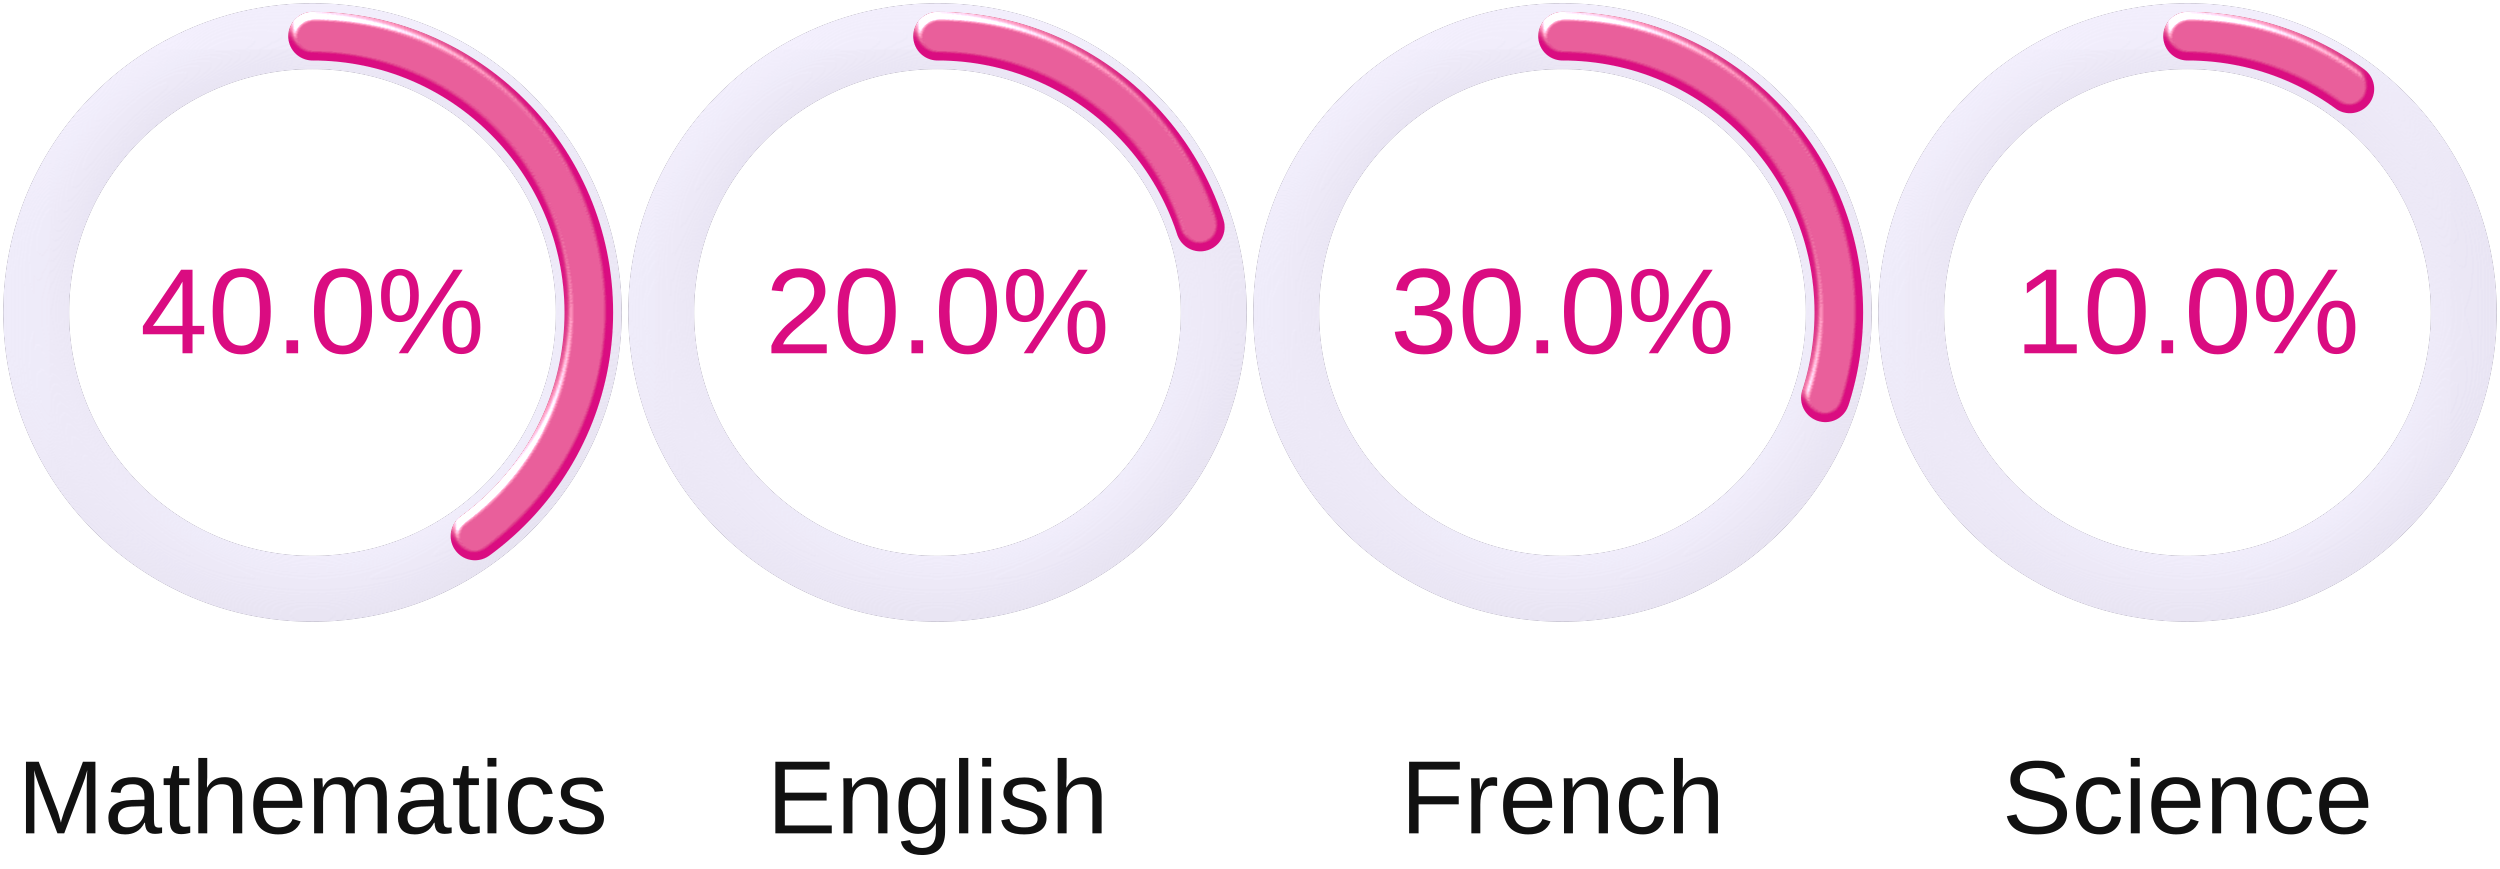
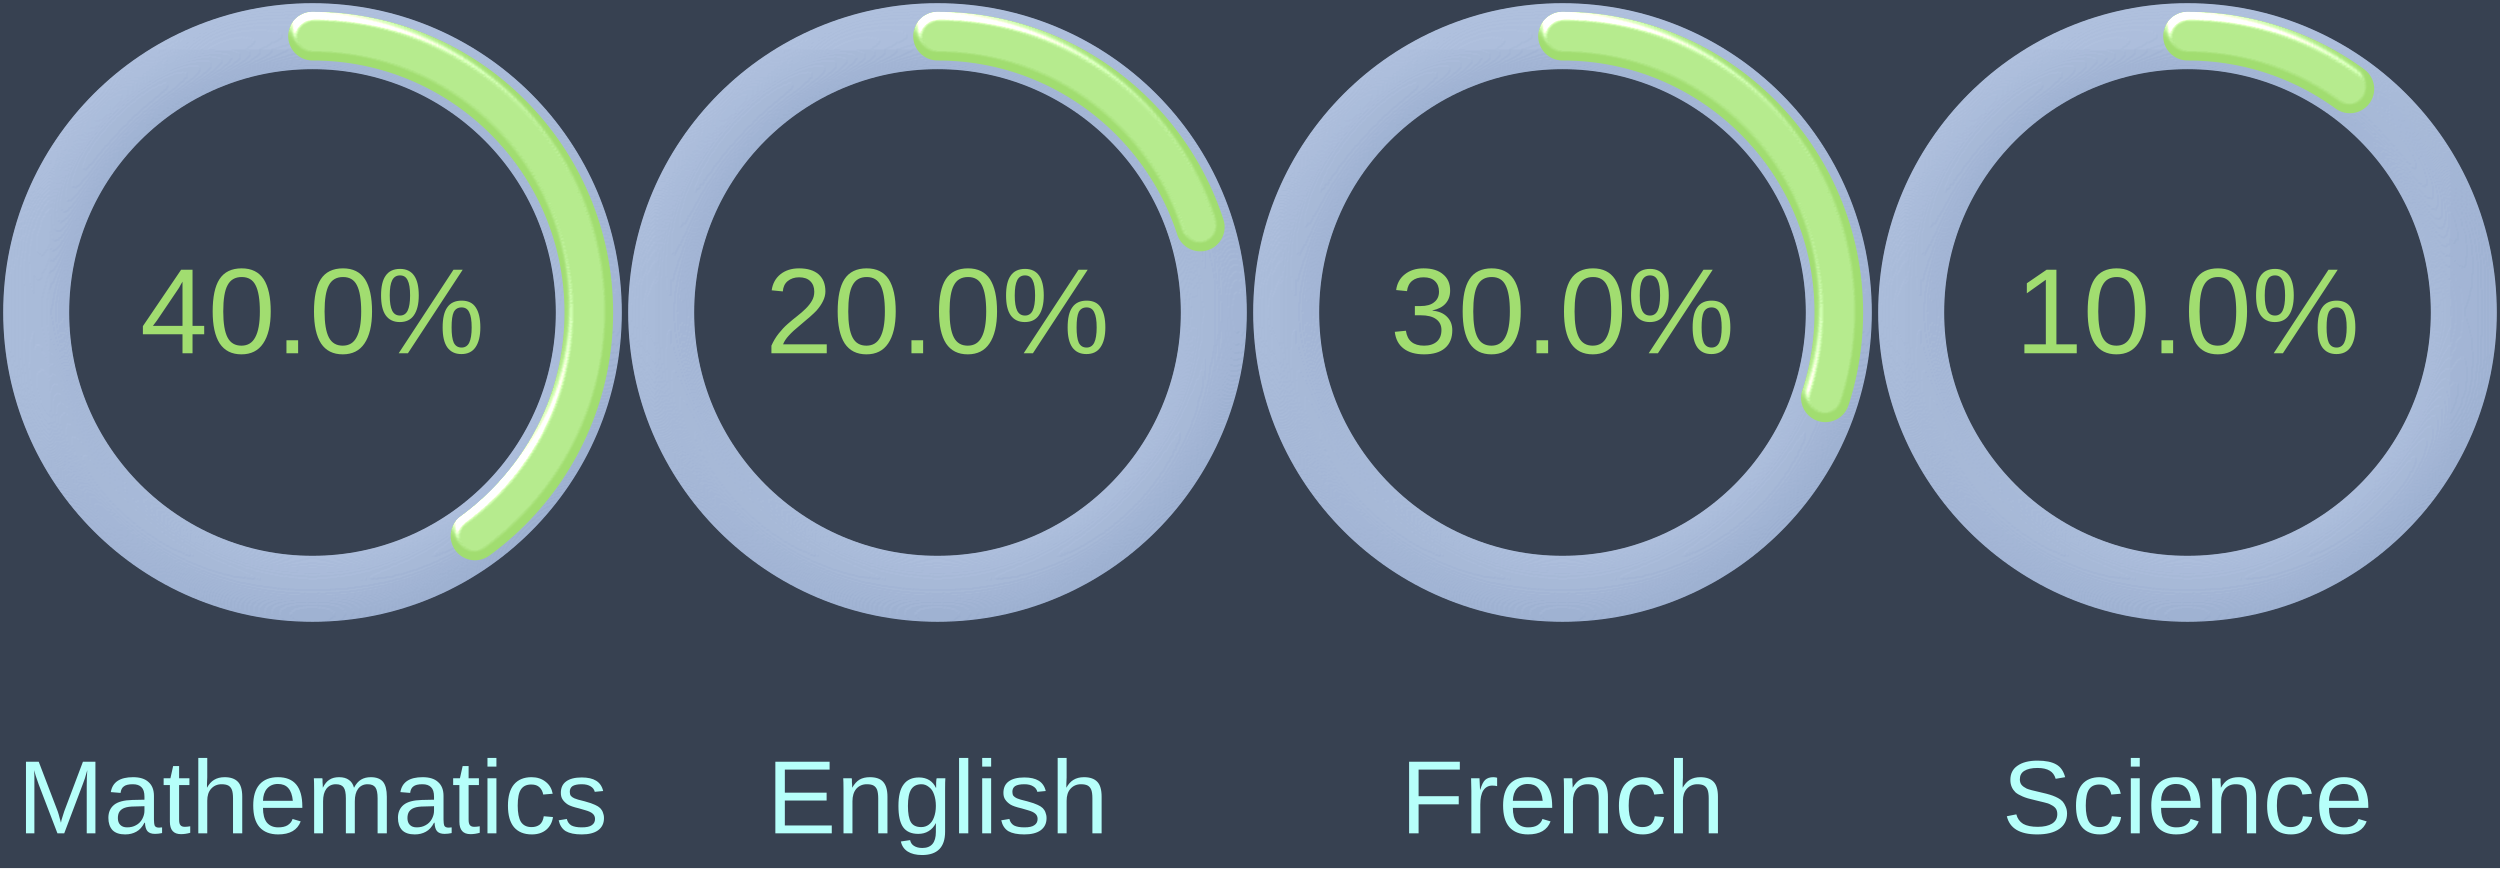
- <svg xmlns="http://www.w3.org/2000/svg" height="150.0" width="432.0" viewBox="0 0 144 50">
+ <svg xmlns="http://www.w3.org/2000/svg" height="100.0" width="288.0" viewBox="0 0 144 50">
  <svg width="144" height="50" viewBox="0 0 144 50">
+     <rect width="100%" height="100%" fill="#374151" />
    <defs>
      <filter id="Bevel" filterUnits="objectBoundingBox" x="-10%" y="-10%" width="150%" height="150%">
        <feGaussianBlur in="SourceAlpha" stdDeviation="3" result="blur" />
        <feSpecularLighting in="blur" surfaceScale="5" specularConstant="0.5" specularExponent="10" result="specOut" lighting-color="white">
          <fePointLight x="-5000" y="-10000" z="20000" />
        </feSpecularLighting>
        <feComposite in="specOut" in2="SourceAlpha" operator="in" result="specOut2" />
        <feComposite in="SourceGraphic" in2="specOut2" operator="arithmetic" k1="0" k2="1" k3="1" k4="0" result="litPaint" />
      </filter>
      <filter id="Bevel3" filterUnits="objectBoundingBox" x="-10%" y="-10%" width="150%" height="150%">
        <feGaussianBlur in="SourceAlpha" stdDeviation="0.2" result="blur" />
        <feSpecularLighting in="blur" surfaceScale="10" specularConstant="3.5" specularExponent="10" result="specOut" lighting-color="#ffffff">
          <fePointLight x="-5000" y="-10000" z="0000" />
        </feSpecularLighting>
        <feComposite in="specOut" in2="SourceAlpha" operator="in" result="specOut2" />
        <feComposite in="SourceGraphic" in2="specOut2" operator="arithmetic" k1="0" k2="1" k3="1" k4="0" result="litPaint" />
      </filter>
    </defs>
    <g transform="translate(0,0)">
      <svg width="36" height="36" style="display: block;margin: 10px auto; max-width: 80%; max-height: 250px;">
-         <path d="M18 2.084 a 15.915 15.915 0 0 1 0 31.831 a 15.915 15.915 0 0 1 0 -31.831" style="fill: none;stroke: #B9B4C7;stroke-width: 3.8; filter: url(#Bevel);" />
-         <path stroke-dasharray="40.0, 100" d="M18 2.084 a 15.915 15.915 0 0 1 0 31.831 a 15.915 15.915 0 0 1 0 -31.831" stroke="#DA0C81" style="fill: none;stroke-width: 2.8; stroke-linecap: round; animation: progress 1s ease-out forwards; filter: url(#Bevel3);" />
-         <text x="18" y="20.35" style="font-family: Arial, Helvetica,sans-serif;font-size: 7px;text-anchor: middle; fill: #DA0C81;">
-                     40.0%
-                 </text>
+         <path d="M18 2.084 a 15.915 15.915 0 0 1 0 31.831 a 15.915 15.915 0 0 1 0 -31.831" style="fill: none;stroke: #2A629A;stroke-width: 3.8; filter: url(#Bevel);" />
+         <path stroke-dasharray="40.0, 100" d="M18 2.084 a 15.915 15.915 0 0 1 0 31.831 a 15.915 15.915 0 0 1 0 -31.831" stroke="#A1DD70" style="fill: none;stroke-width: 2.8; stroke-linecap: round; animation: progress 1s ease-out forwards; filter: url(#Bevel3);" />
+         <text x="18" y="20.35" style="font-family: Arial, Helvetica,sans-serif;font-size: 7px;text-anchor: middle; fill: #A1DD70;">40.0%</text>
      </svg>
      <text x="18" y="48" style="font-family: Arial, Helvetica,sans-serif;font-size: 6px;text-anchor: middle;">
-         <tspan x="18" dy="0" style="font-family: Arial, Helvetica,sans-serif; fill: #111111;">Mathematics
-                 </tspan>
+         <tspan x="18" dy="0" style="font-family: Arial, Helvetica,sans-serif; fill: #B6FFFA;">Mathematics</tspan>
      </text>
    </g>
    <g transform="translate(36,0)">
      <svg width="36" height="36" style="display: block;margin: 10px auto; max-width: 80%; max-height: 250px;">
-         <path d="M18 2.084 a 15.915 15.915 0 0 1 0 31.831 a 15.915 15.915 0 0 1 0 -31.831" style="fill: none;stroke: #B9B4C7;stroke-width: 3.8; filter: url(#Bevel);" />
-         <path stroke-dasharray="20.0, 100" d="M18 2.084 a 15.915 15.915 0 0 1 0 31.831 a 15.915 15.915 0 0 1 0 -31.831" stroke="#DA0C81" style="fill: none;stroke-width: 2.8; stroke-linecap: round; animation: progress 1s ease-out forwards; filter: url(#Bevel3);" />
-         <text x="18" y="20.35" style="font-family: Arial, Helvetica,sans-serif;font-size: 7px;text-anchor: middle; fill: #DA0C81;">
-                     20.0%
-                 </text>
+         <path d="M18 2.084 a 15.915 15.915 0 0 1 0 31.831 a 15.915 15.915 0 0 1 0 -31.831" style="fill: none;stroke: #2A629A;stroke-width: 3.8; filter: url(#Bevel);" />
+         <path stroke-dasharray="20.0, 100" d="M18 2.084 a 15.915 15.915 0 0 1 0 31.831 a 15.915 15.915 0 0 1 0 -31.831" stroke="#A1DD70" style="fill: none;stroke-width: 2.8; stroke-linecap: round; animation: progress 1s ease-out forwards; filter: url(#Bevel3);" />
+         <text x="18" y="20.35" style="font-family: Arial, Helvetica,sans-serif;font-size: 7px;text-anchor: middle; fill: #A1DD70;">20.0%</text>
      </svg>
      <text x="18" y="48" style="font-family: Arial, Helvetica,sans-serif;font-size: 6px;text-anchor: middle;">
-         <tspan x="18" dy="0" style="font-family: Arial, Helvetica,sans-serif; fill: #111111;">English</tspan>
+         <tspan x="18" dy="0" style="font-family: Arial, Helvetica,sans-serif; fill: #B6FFFA;">English</tspan>
      </text>
    </g>
    <g transform="translate(72,0)">
      <svg width="36" height="36" style="display: block;margin: 10px auto; max-width: 80%; max-height: 250px;">
-         <path d="M18 2.084 a 15.915 15.915 0 0 1 0 31.831 a 15.915 15.915 0 0 1 0 -31.831" style="fill: none;stroke: #B9B4C7;stroke-width: 3.8; filter: url(#Bevel);" />
-         <path stroke-dasharray="30.0, 100" d="M18 2.084 a 15.915 15.915 0 0 1 0 31.831 a 15.915 15.915 0 0 1 0 -31.831" stroke="#DA0C81" style="fill: none;stroke-width: 2.8; stroke-linecap: round; animation: progress 1s ease-out forwards; filter: url(#Bevel3);" />
-         <text x="18" y="20.35" style="font-family: Arial, Helvetica,sans-serif;font-size: 7px;text-anchor: middle; fill: #DA0C81;">
-                     30.0%
-                 </text>
+         <path d="M18 2.084 a 15.915 15.915 0 0 1 0 31.831 a 15.915 15.915 0 0 1 0 -31.831" style="fill: none;stroke: #2A629A;stroke-width: 3.8; filter: url(#Bevel);" />
+         <path stroke-dasharray="30.0, 100" d="M18 2.084 a 15.915 15.915 0 0 1 0 31.831 a 15.915 15.915 0 0 1 0 -31.831" stroke="#A1DD70" style="fill: none;stroke-width: 2.8; stroke-linecap: round; animation: progress 1s ease-out forwards; filter: url(#Bevel3);" />
+         <text x="18" y="20.35" style="font-family: Arial, Helvetica,sans-serif;font-size: 7px;text-anchor: middle; fill: #A1DD70;">30.0%</text>
      </svg>
      <text x="18" y="48" style="font-family: Arial, Helvetica,sans-serif;font-size: 6px;text-anchor: middle;">
-         <tspan x="18" dy="0" style="font-family: Arial, Helvetica,sans-serif; fill: #111111;">French</tspan>
+         <tspan x="18" dy="0" style="font-family: Arial, Helvetica,sans-serif; fill: #B6FFFA;">French</tspan>
      </text>
    </g>
    <g transform="translate(108,0)">
      <svg width="36" height="36" style="display: block;margin: 10px auto; max-width: 80%; max-height: 250px;">
-         <path d="M18 2.084 a 15.915 15.915 0 0 1 0 31.831 a 15.915 15.915 0 0 1 0 -31.831" style="fill: none;stroke: #B9B4C7;stroke-width: 3.8; filter: url(#Bevel);" />
-         <path stroke-dasharray="10.0, 100" d="M18 2.084 a 15.915 15.915 0 0 1 0 31.831 a 15.915 15.915 0 0 1 0 -31.831" stroke="#DA0C81" style="fill: none;stroke-width: 2.8; stroke-linecap: round; animation: progress 1s ease-out forwards; filter: url(#Bevel3);" />
-         <text x="18" y="20.35" style="font-family: Arial, Helvetica,sans-serif;font-size: 7px;text-anchor: middle; fill: #DA0C81;">
-                     10.0%
-                 </text>
+         <path d="M18 2.084 a 15.915 15.915 0 0 1 0 31.831 a 15.915 15.915 0 0 1 0 -31.831" style="fill: none;stroke: #2A629A;stroke-width: 3.8; filter: url(#Bevel);" />
+         <path stroke-dasharray="10.0, 100" d="M18 2.084 a 15.915 15.915 0 0 1 0 31.831 a 15.915 15.915 0 0 1 0 -31.831" stroke="#A1DD70" style="fill: none;stroke-width: 2.8; stroke-linecap: round; animation: progress 1s ease-out forwards; filter: url(#Bevel3);" />
+         <text x="18" y="20.35" style="font-family: Arial, Helvetica,sans-serif;font-size: 7px;text-anchor: middle; fill: #A1DD70;">10.0%</text>
      </svg>
      <text x="18" y="48" style="font-family: Arial, Helvetica,sans-serif;font-size: 6px;text-anchor: middle;">
-         <tspan x="18" dy="0" style="font-family: Arial, Helvetica,sans-serif; fill: #111111;">Science</tspan>
+         <tspan x="18" dy="0" style="font-family: Arial, Helvetica,sans-serif; fill: #B6FFFA;">Science</tspan>
      </text>
    </g>
  </svg>
</svg>
